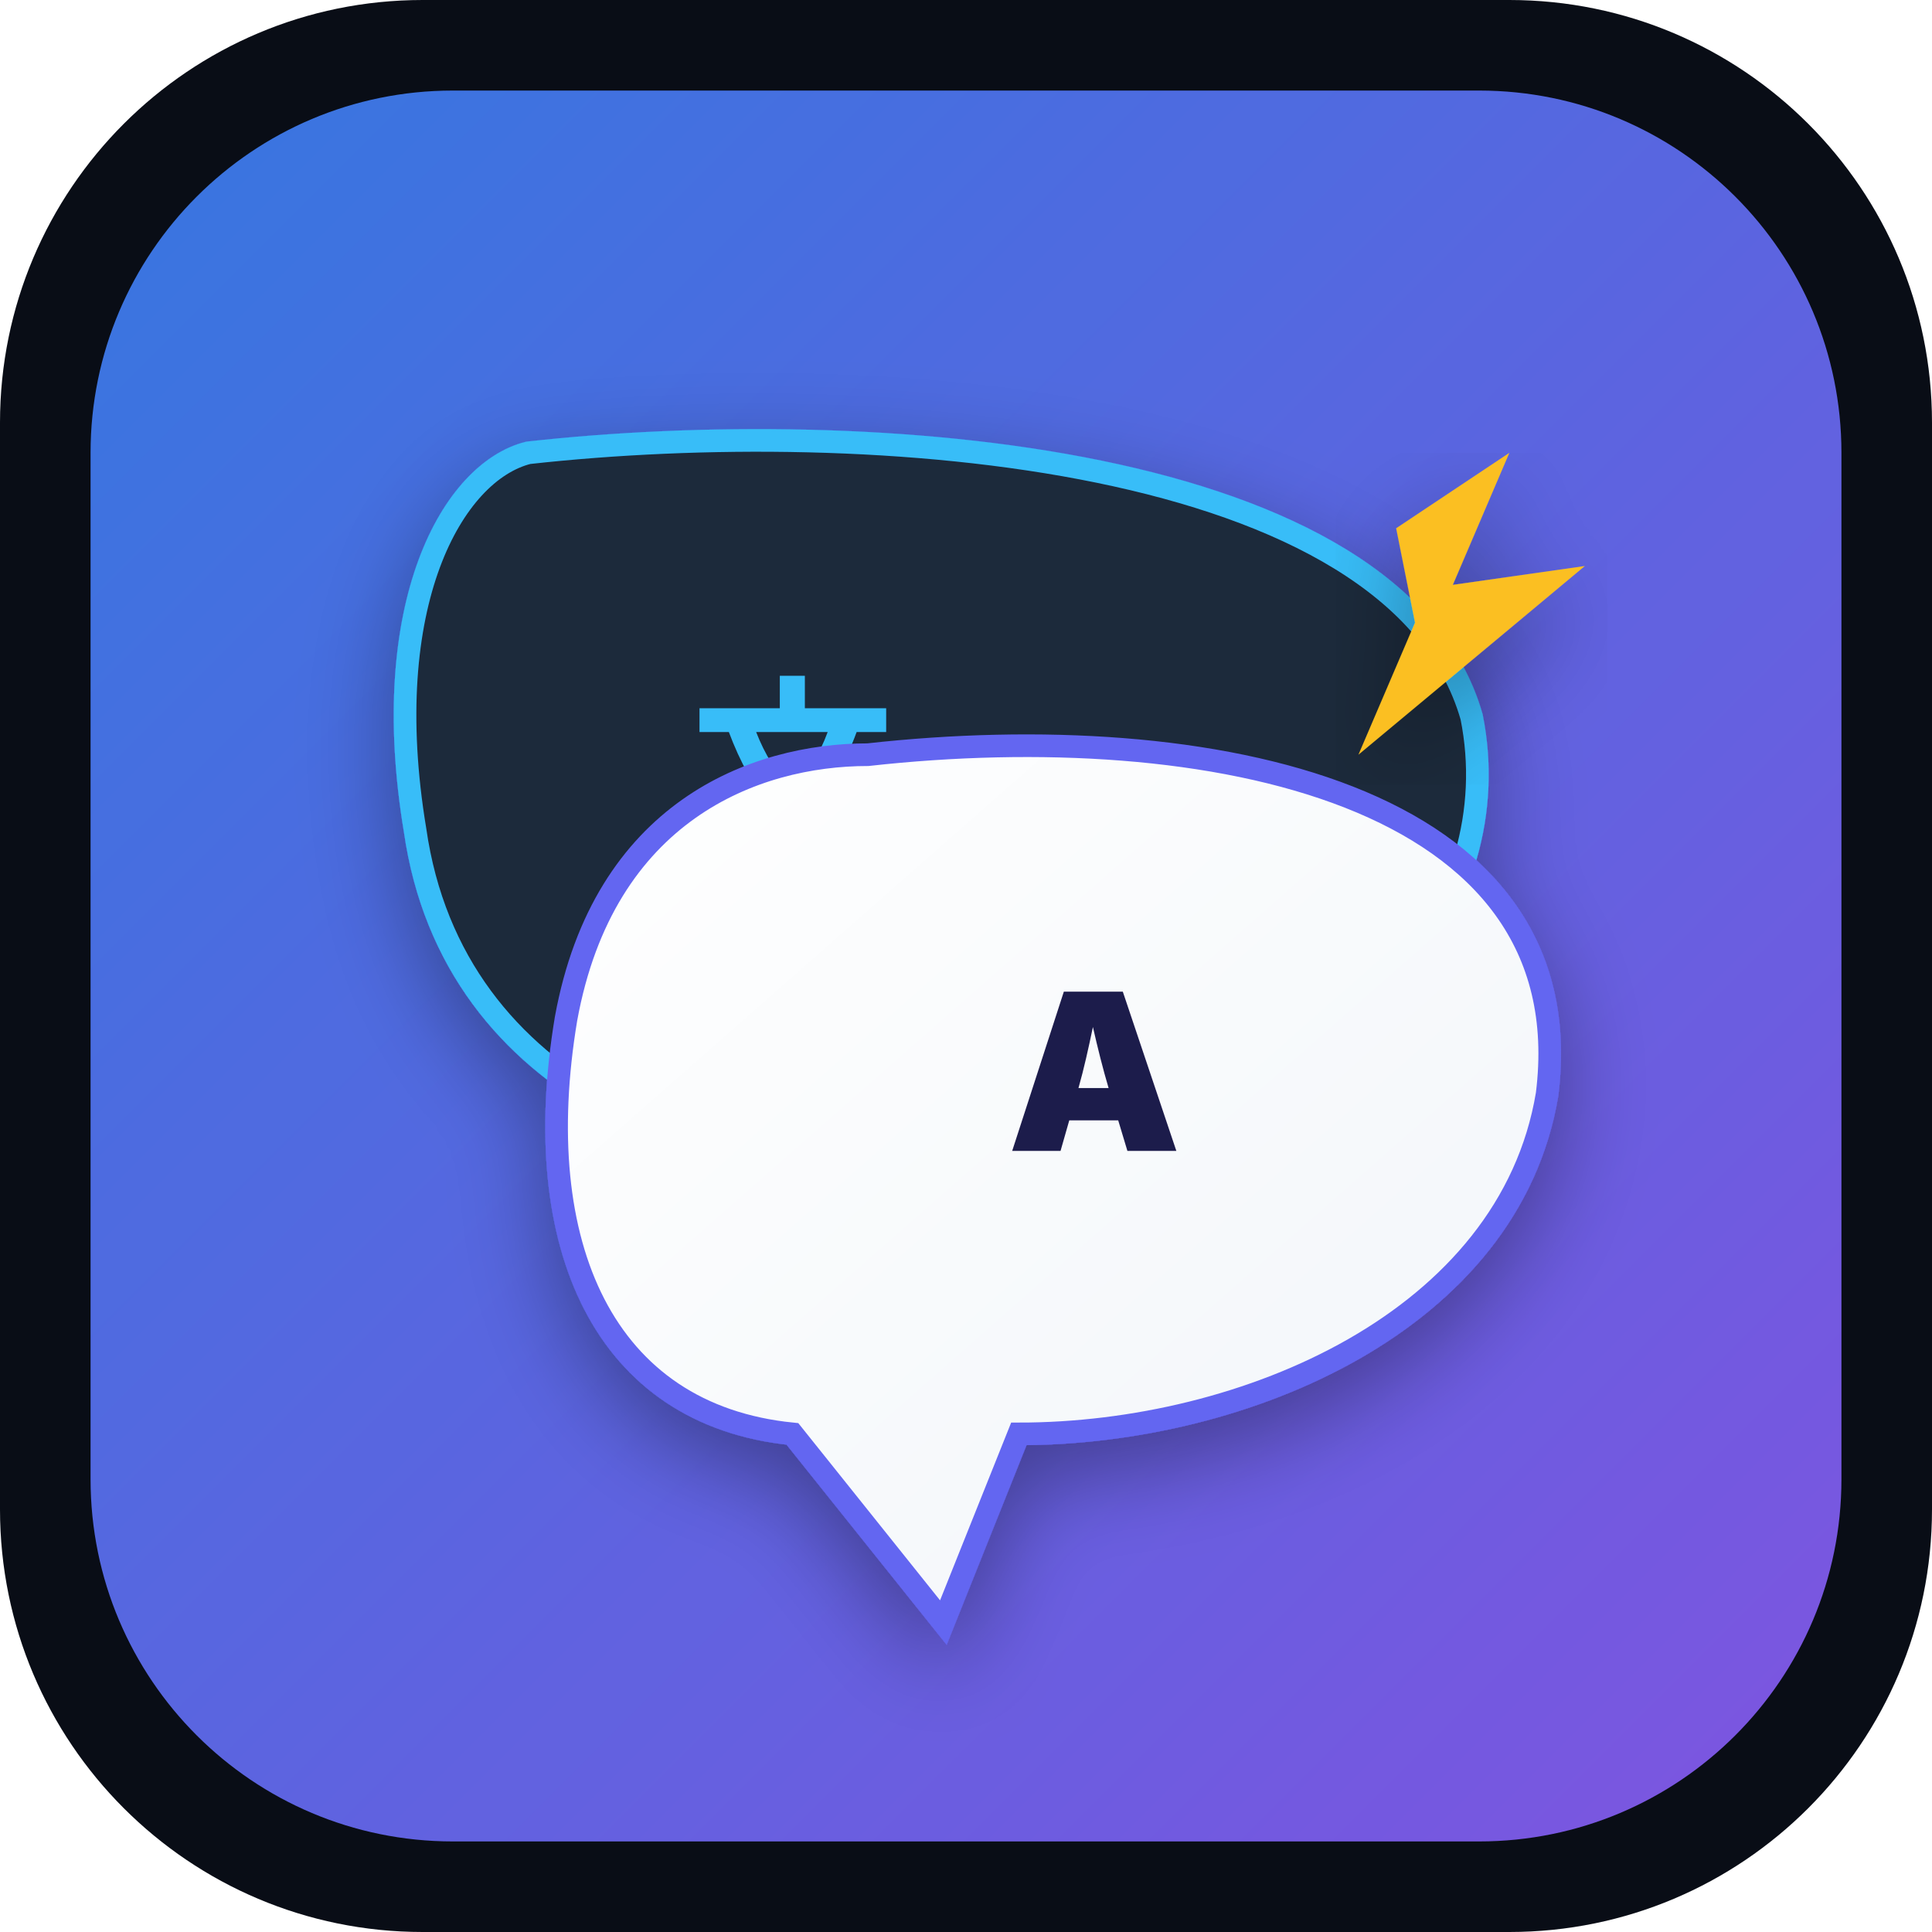
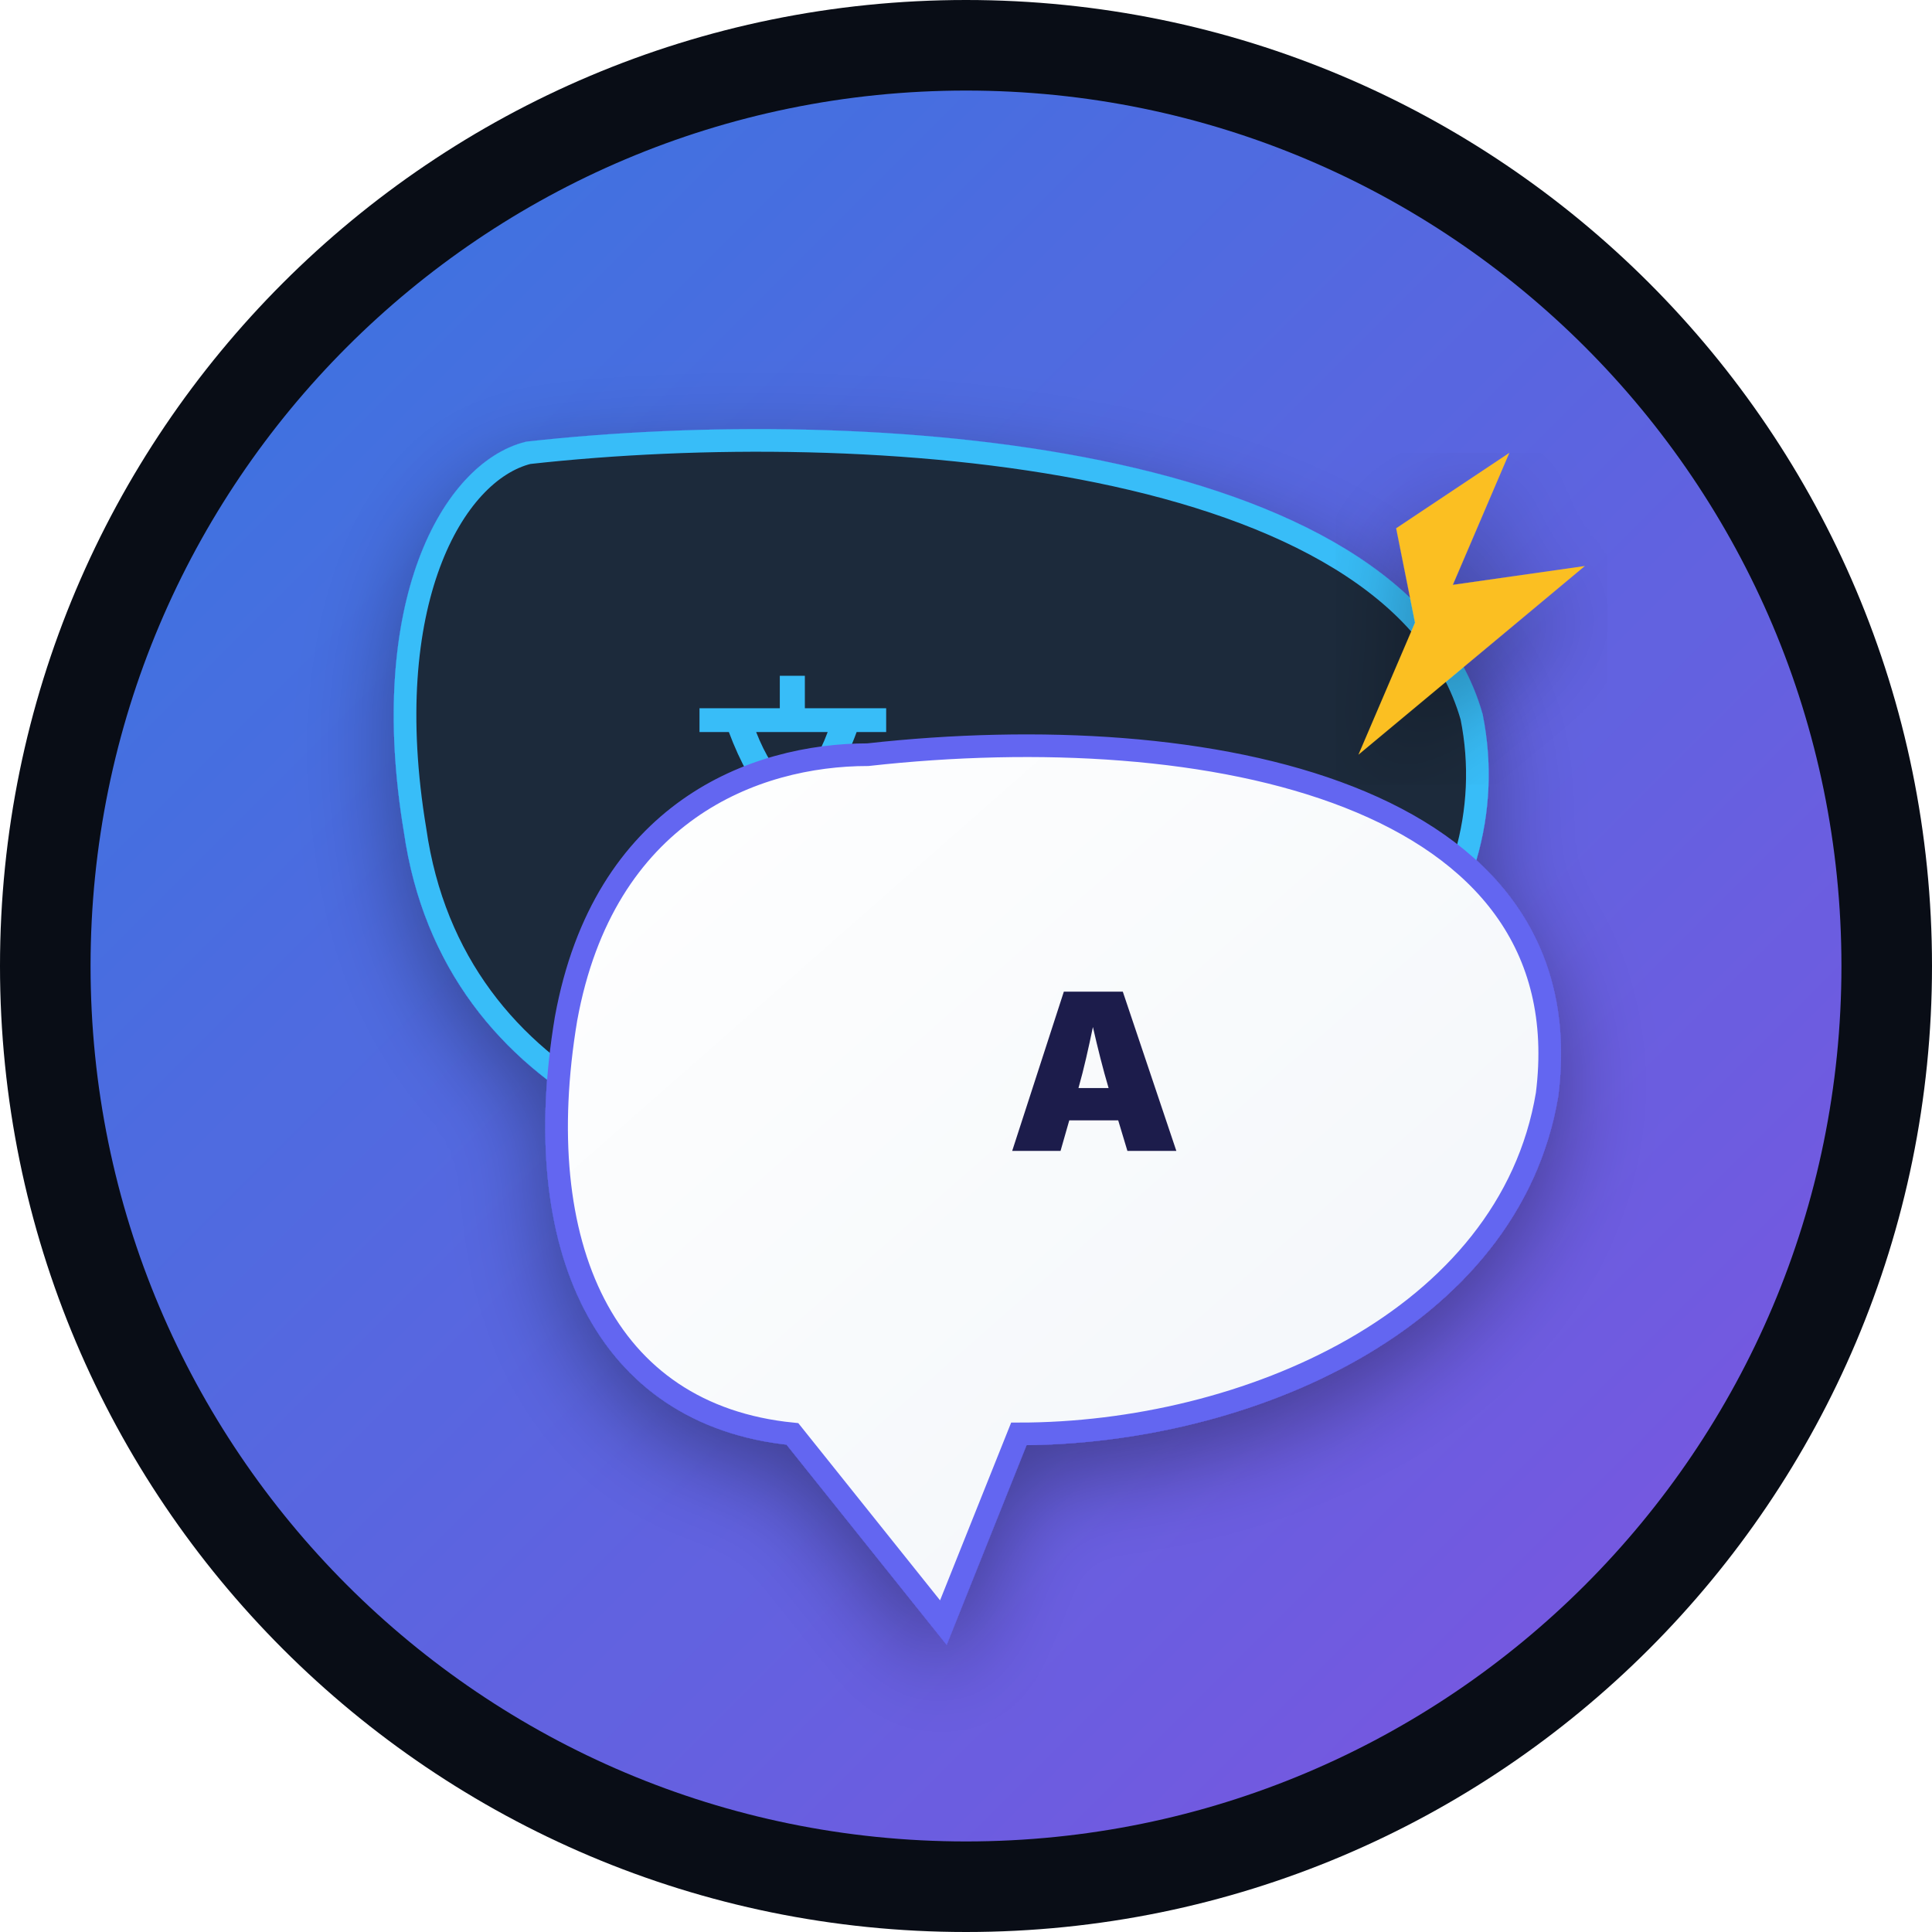
<svg xmlns="http://www.w3.org/2000/svg" viewBox="0 0 512 512" width="512" height="512">
  <defs>
    <linearGradient id="bgGrad" x1="0%" y1="0%" x2="100%" y2="100%">
      <stop offset="0%" stop-color="#3b82f6" />
      <stop offset="100%" stop-color="#8b5cf6" />
    </linearGradient>
    <linearGradient id="bubbleGrad" x1="0%" y1="0%" x2="100%" y2="100%">
      <stop offset="0%" stop-color="#ffffff" />
      <stop offset="100%" stop-color="#f1f5f9" />
    </linearGradient>
    <filter id="shadow" x="-10%" y="-10%" width="120%" height="120%">
      <feDropShadow dx="0" dy="8" stdDeviation="12" flood-color="#000000" flood-opacity="0.35" />
    </filter>
  </defs>
-   <rect width="512" height="512" rx="112" fill="#090d16" />
-   <rect x="24" y="24" width="464" height="464" rx="96" fill="url(#bgGrad)" opacity="0.9" />
+   <circle cx="256" cy="256" r="256" fill="#090d16" />
+   <circle cx="256" cy="256" r="232" fill="url(#bgGrad)" opacity="0.9" />
  <g filter="url(#shadow)">
    <path d="M 140 120 C 230 110, 370 120, 390 190 C 400 240, 360 290, 290 300 L 320 360 L 250 310 C 190 315, 120 290, 110 220 C 100 160, 120 125, 140 120 Z" fill="#1e293b" stroke="#38bdf8" stroke-width="6" />
    <text x="210" y="225" font-family="system-ui, -apple-system, sans-serif" font-weight="900" font-size="54" fill="#38bdf8" text-anchor="middle">文</text>
    <path d="M 230 200 C 320 190, 420 210, 410 290 C 400 350, 330 380, 270 380 L 250 430 L 210 380 C 160 375, 140 330, 150 270 C 160 215, 200 200, 230 200 Z" fill="url(#bubbleGrad)" stroke="#6366f1" stroke-width="6" />
    <text x="290" y="305" font-family="system-ui, -apple-system, sans-serif" font-weight="900" font-size="58" fill="#1e1b4b" text-anchor="middle">A</text>
  </g>
  <path d="M 370 140 L 400 120 L 385 155 L 420 150 L 360 200 L 375 165 Z" fill="#fbbf24" filter="url(#shadow)" />
</svg>
